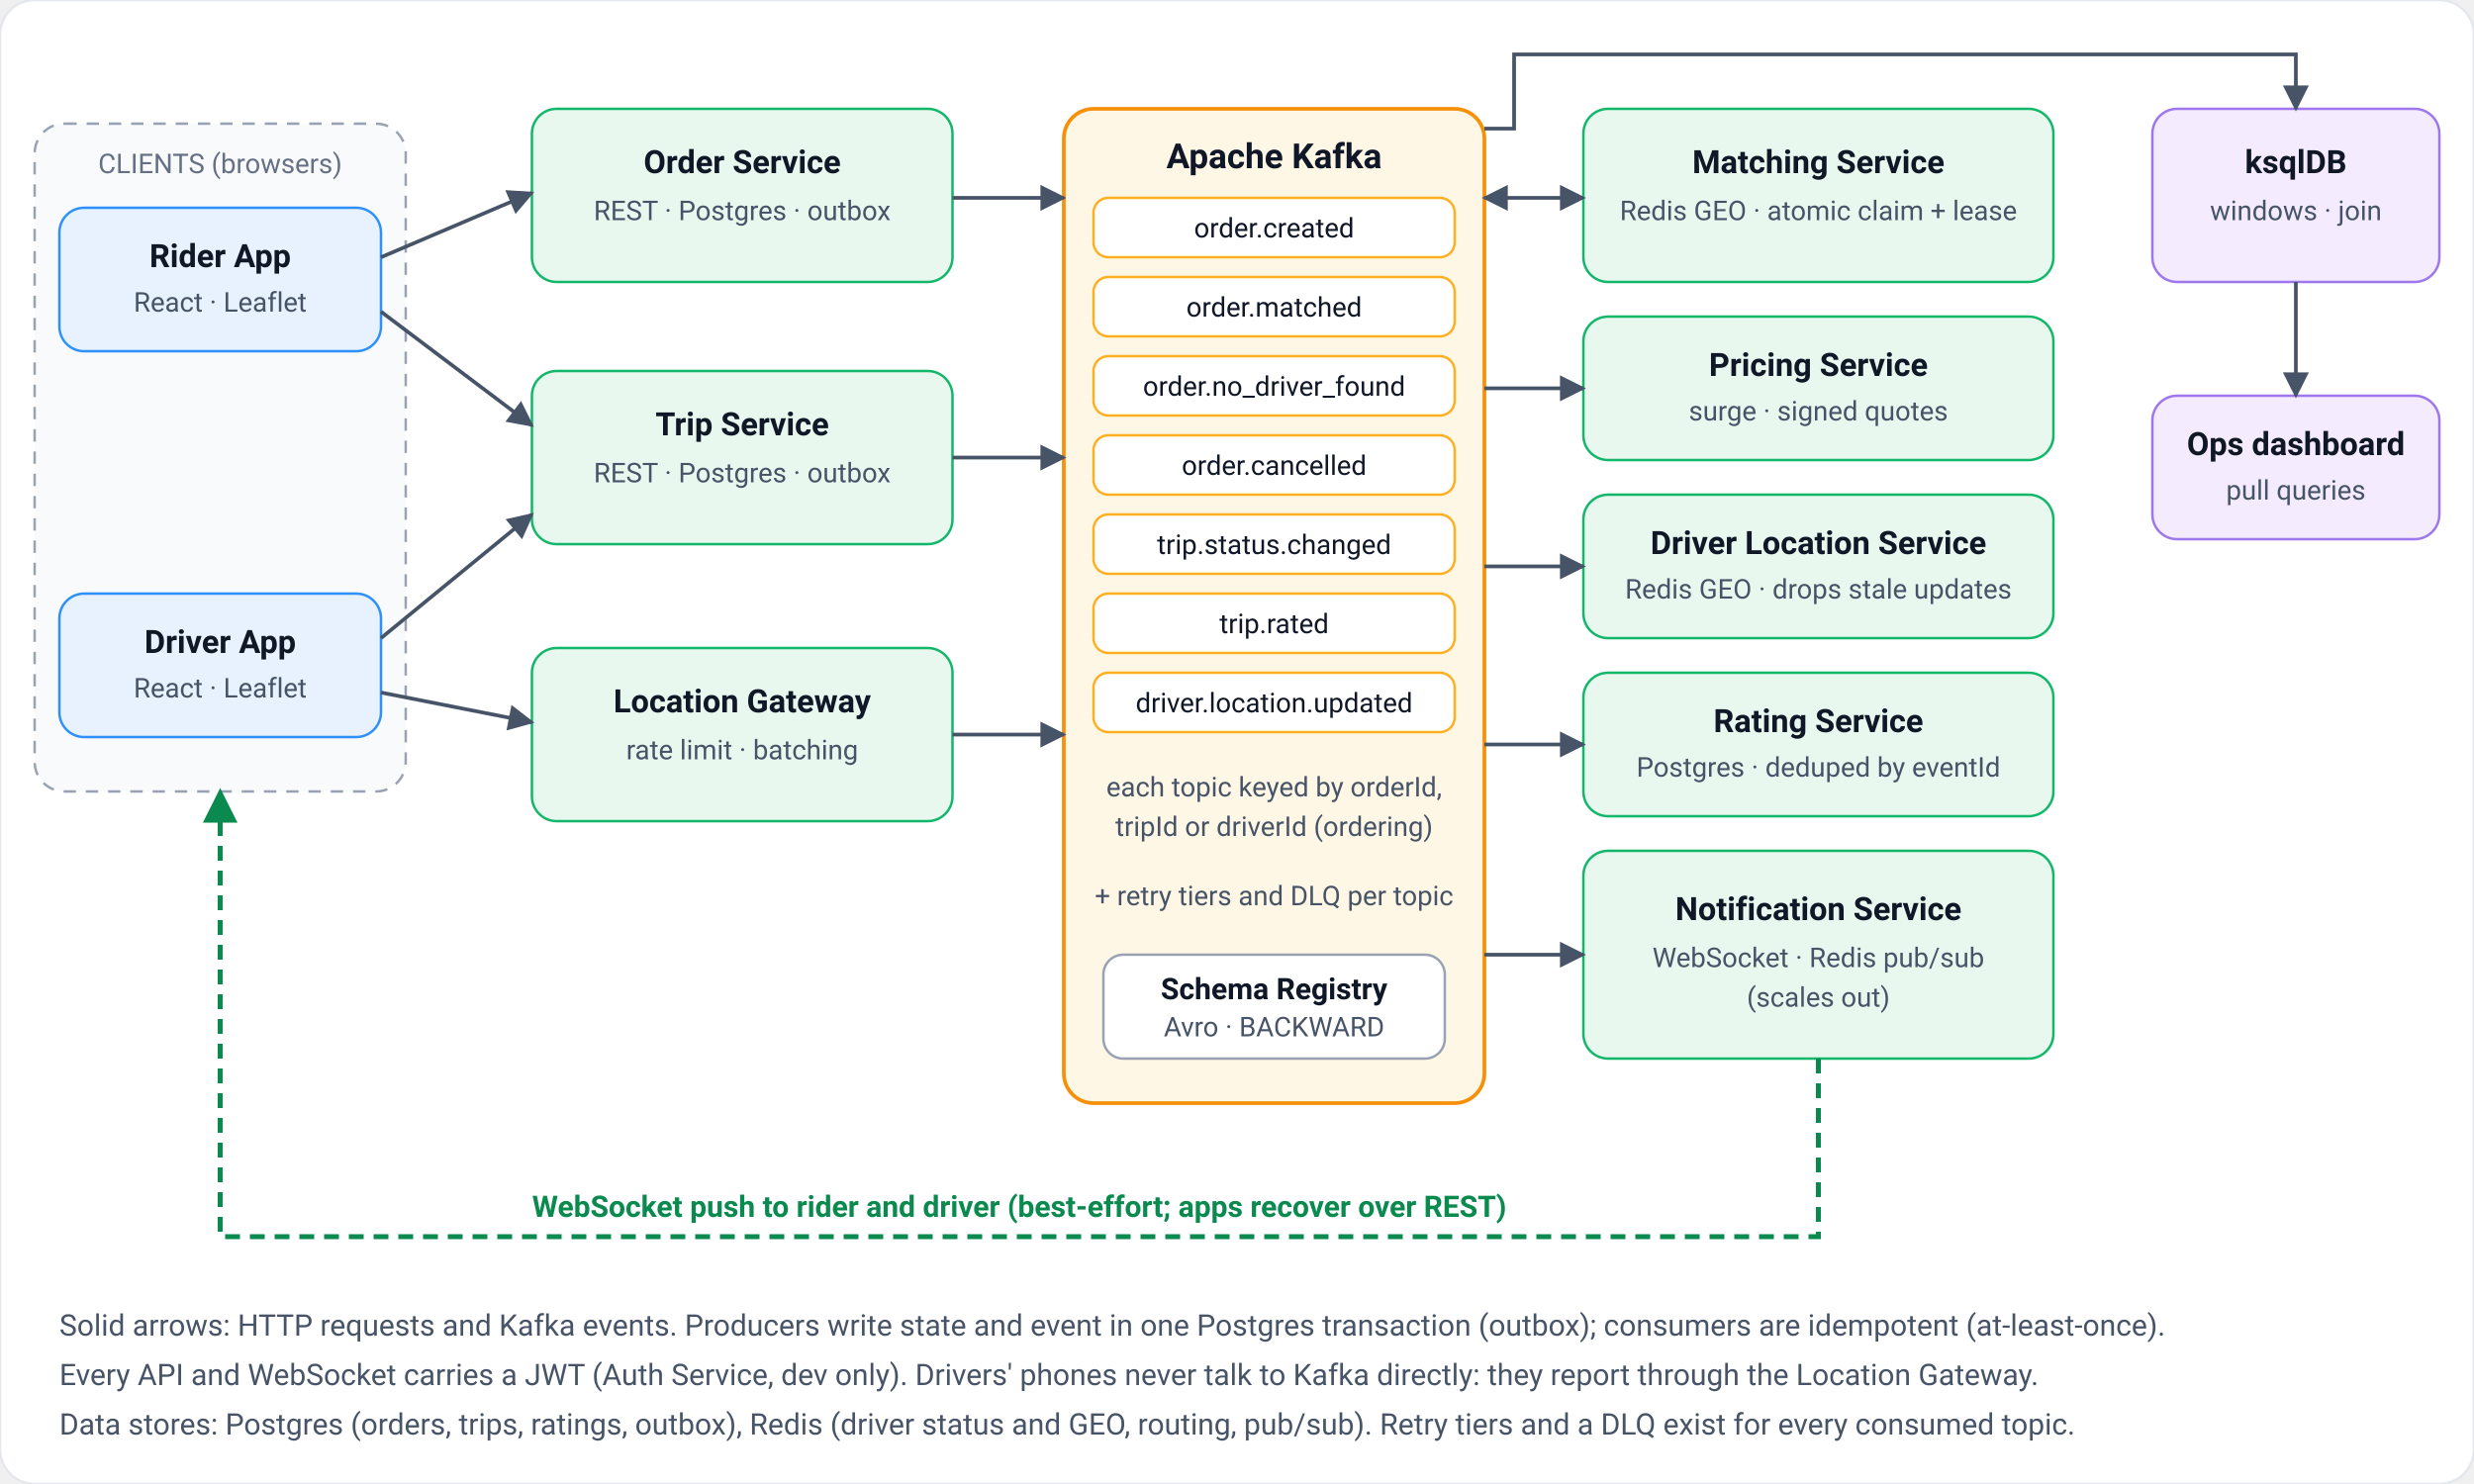
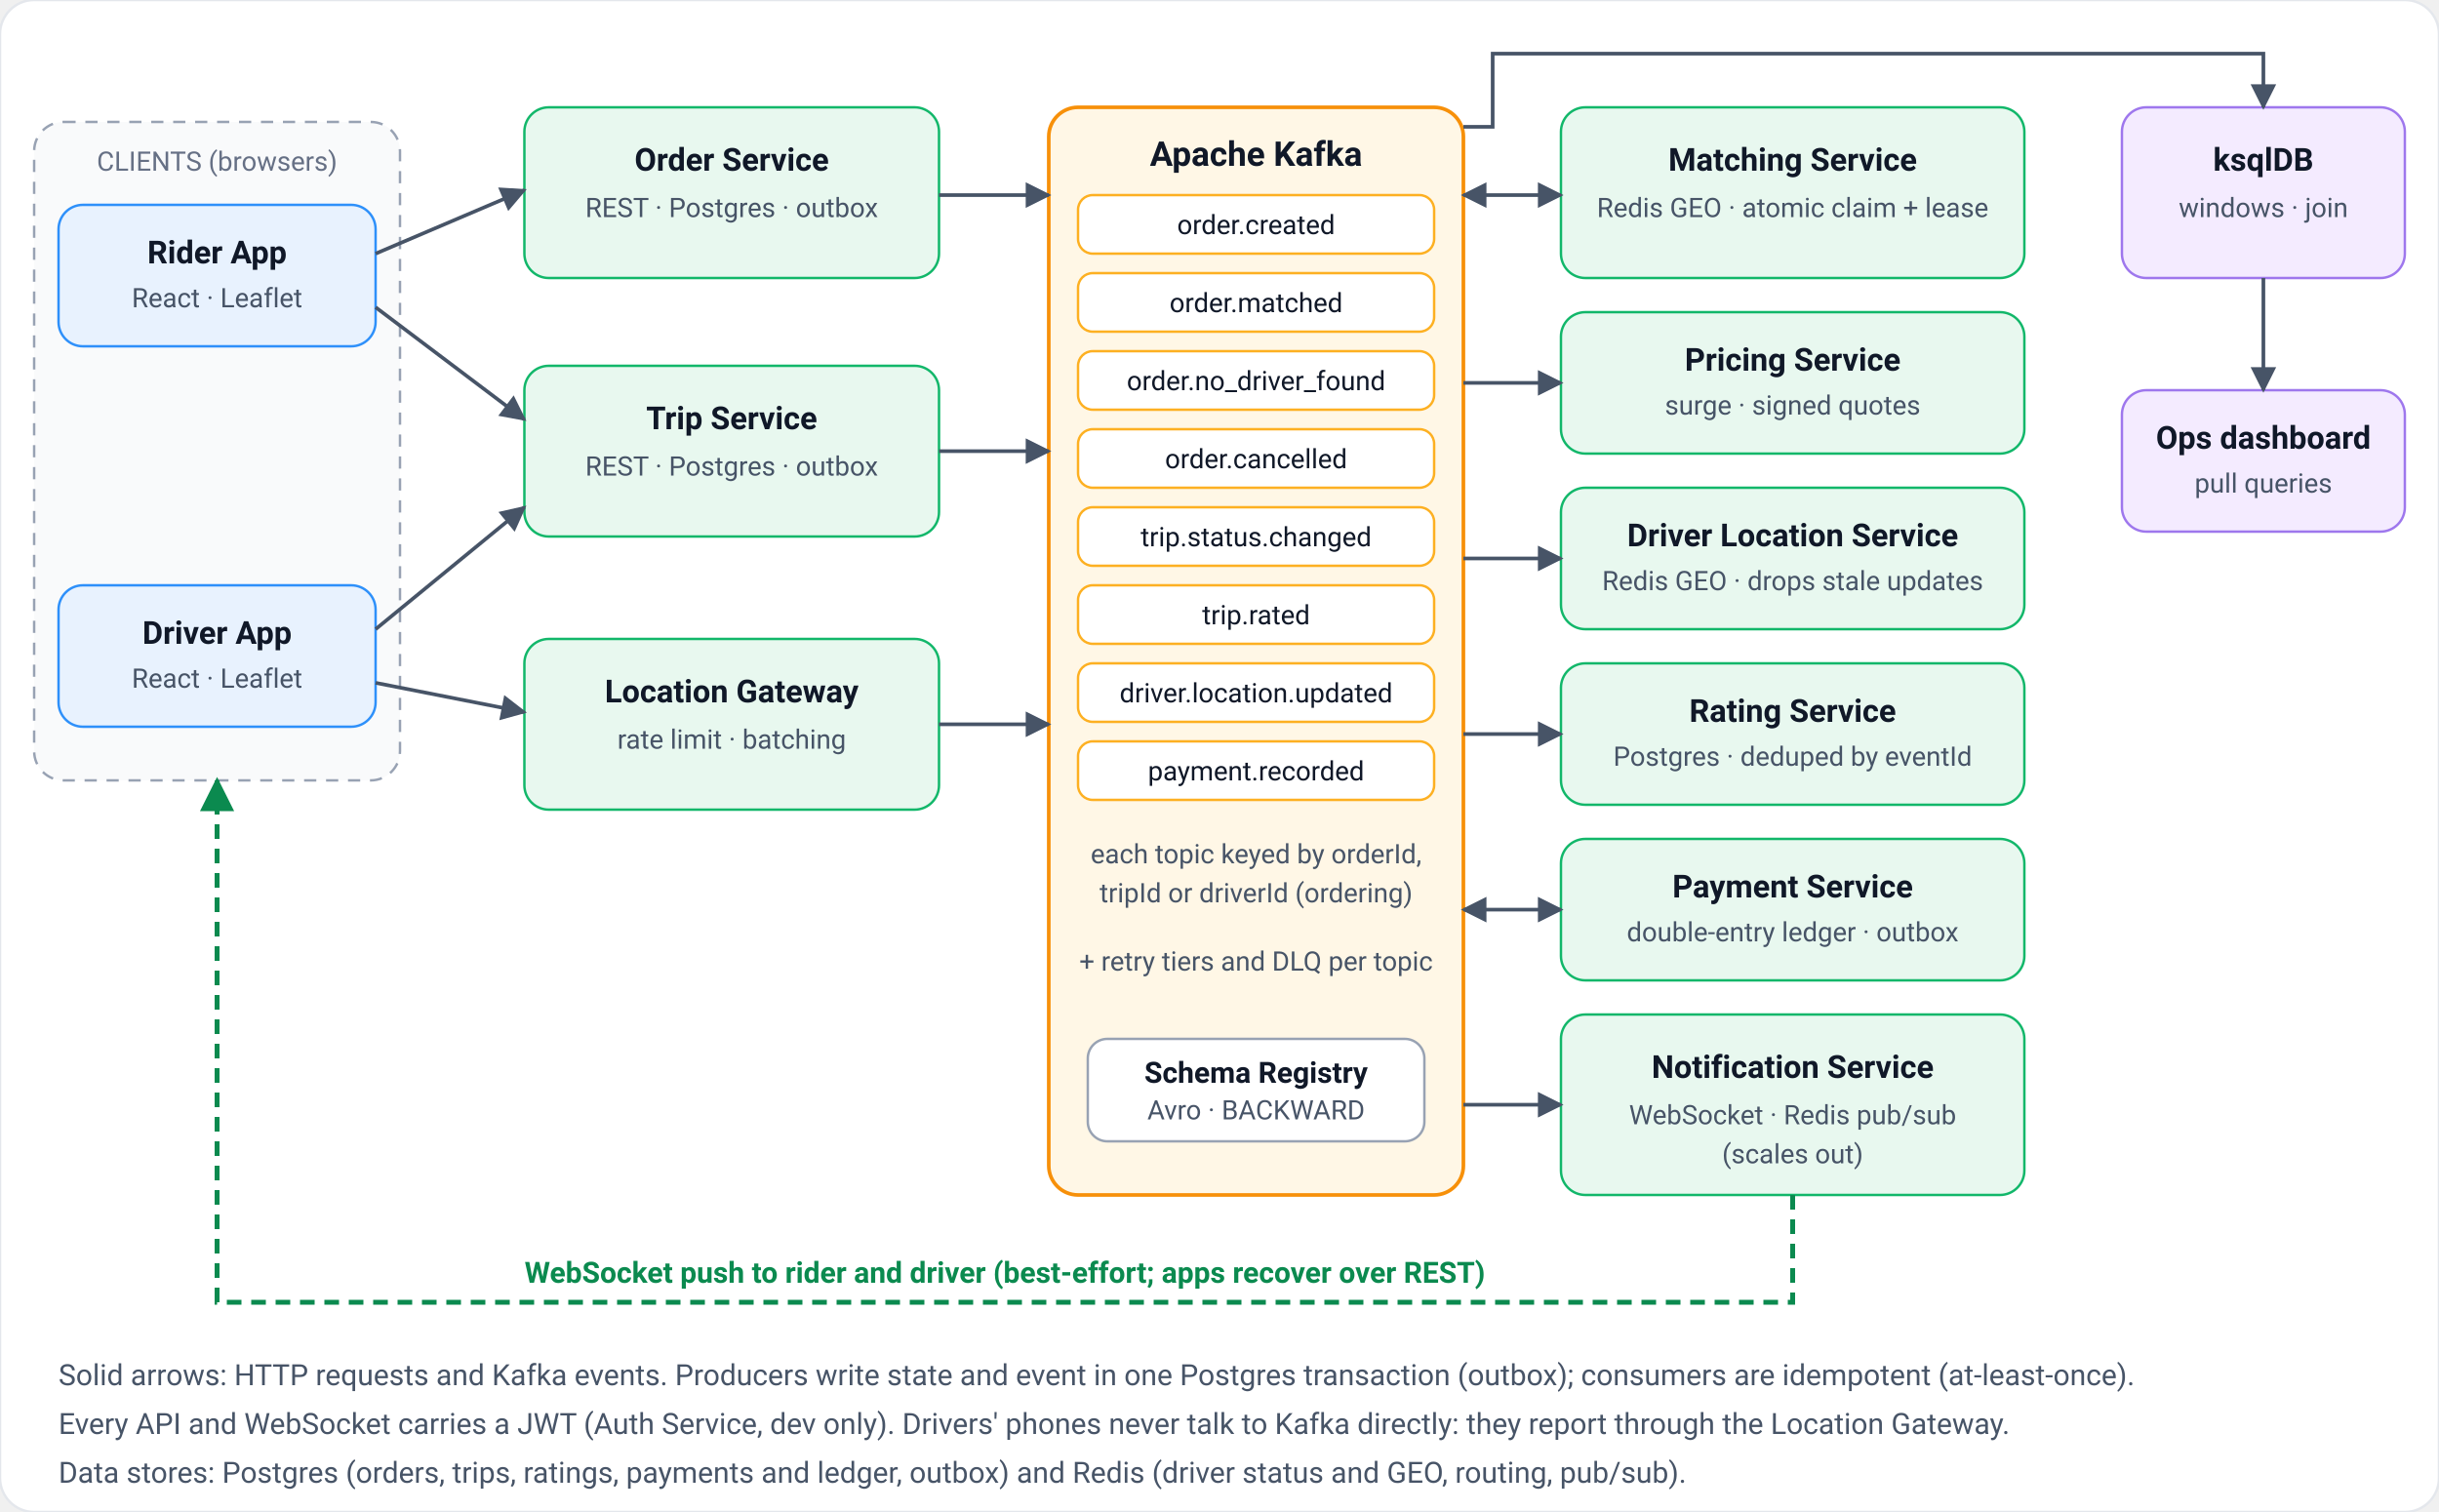
- <svg xmlns="http://www.w3.org/2000/svg" viewBox="0 0 1000 600" role="img" aria-labelledby="t d" font-family="-apple-system, BlinkMacSystemFont, 'Segoe UI', Roboto, sans-serif">
+ <svg xmlns="http://www.w3.org/2000/svg" viewBox="0 0 1000 620" role="img" aria-labelledby="t d" font-family="-apple-system, BlinkMacSystemFont, 'Segoe UI', Roboto, sans-serif">
  <defs>
    <marker id="a" viewBox="0 0 10 10" refX="9" refY="5" markerWidth="7" markerHeight="7" orient="auto-start-reverse">
      <path d="M0 0 L10 5 L0 10 z" fill="#475467" />
    </marker>
    <marker id="w" viewBox="0 0 10 10" refX="9" refY="5" markerWidth="7" markerHeight="7" orient="auto-start-reverse">
      <path d="M0 0 L10 5 L0 10 z" fill="#0b8a4f" />
    </marker>
  </defs>
-   <rect width="1000" height="600" rx="14" fill="#ffffff" stroke="#e4e7ec" />
+   <rect width="1000" height="620" rx="14" fill="#ffffff" stroke="#e4e7ec" />
  <rect x="14" y="50" width="150" height="270" rx="12" fill="#f9fafb" stroke="#98a2b3" stroke-dasharray="5 4" />
  <text x="89" y="70" text-anchor="middle" font-size="11" fill="#667085">CLIENTS (browsers)</text>
  <rect x="24" y="84" width="130" height="58" rx="10" fill="#e8f2fe" stroke="#2e90fa" />
  <text x="89" y="108" text-anchor="middle" font-size="13" font-weight="600" fill="#101828">Rider App</text>
  <text x="89" y="126" text-anchor="middle" font-size="11" fill="#475467">React · Leaflet</text>
  <rect x="24" y="240" width="130" height="58" rx="10" fill="#e8f2fe" stroke="#2e90fa" />
  <text x="89" y="264" text-anchor="middle" font-size="13" font-weight="600" fill="#101828">Driver App</text>
  <text x="89" y="282" text-anchor="middle" font-size="11" fill="#475467">React · Leaflet</text>
  <rect x="215" y="44" width="170" height="70" rx="10" fill="#e8f8ef" stroke="#12b76a" />
  <text x="300" y="70" text-anchor="middle" font-size="13" font-weight="600" fill="#101828">Order Service</text>
  <text x="300" y="89" text-anchor="middle" font-size="11" fill="#475467">REST · Postgres · outbox</text>
  <rect x="215" y="150" width="170" height="70" rx="10" fill="#e8f8ef" stroke="#12b76a" />
  <text x="300" y="176" text-anchor="middle" font-size="13" font-weight="600" fill="#101828">Trip Service</text>
  <text x="300" y="195" text-anchor="middle" font-size="11" fill="#475467">REST · Postgres · outbox</text>
  <rect x="215" y="262" width="170" height="70" rx="10" fill="#e8f8ef" stroke="#12b76a" />
  <text x="300" y="288" text-anchor="middle" font-size="13" font-weight="600" fill="#101828">Location Gateway</text>
  <text x="300" y="307" text-anchor="middle" font-size="11" fill="#475467">rate limit · batching</text>
-   <rect x="430" y="44" width="170" height="402" rx="12" fill="#fff7e6" stroke="#f79009" stroke-width="1.5" />
+   <rect x="430" y="44" width="170" height="446" rx="12" fill="#fff7e6" stroke="#f79009" stroke-width="1.5" />
  <text x="515" y="68" text-anchor="middle" font-size="14" font-weight="700" fill="#101828">Apache Kafka</text>
  <g font-size="11" fill="#101828" text-anchor="middle">
    <rect x="442" y="80" width="146" height="24" rx="6" fill="#ffffff" stroke="#fdb022" />
    <text x="515" y="96">order.created</text>
    <rect x="442" y="112" width="146" height="24" rx="6" fill="#ffffff" stroke="#fdb022" />
    <text x="515" y="128">order.matched</text>
    <rect x="442" y="144" width="146" height="24" rx="6" fill="#ffffff" stroke="#fdb022" />
    <text x="515" y="160">order.no_driver_found</text>
    <rect x="442" y="176" width="146" height="24" rx="6" fill="#ffffff" stroke="#fdb022" />
    <text x="515" y="192">order.cancelled</text>
    <rect x="442" y="208" width="146" height="24" rx="6" fill="#ffffff" stroke="#fdb022" />
    <text x="515" y="224">trip.status.changed</text>
    <rect x="442" y="240" width="146" height="24" rx="6" fill="#ffffff" stroke="#fdb022" />
    <text x="515" y="256">trip.rated</text>
    <rect x="442" y="272" width="146" height="24" rx="6" fill="#ffffff" stroke="#fdb022" />
    <text x="515" y="288">driver.location.updated</text>
+     <rect x="442" y="304" width="146" height="24" rx="6" fill="#ffffff" stroke="#fdb022" />
+     <text x="515" y="320">payment.recorded</text>
  </g>
-   <text x="515" y="322" text-anchor="middle" font-size="11" fill="#475467">each topic keyed by orderId,</text>
-   <text x="515" y="338" text-anchor="middle" font-size="11" fill="#475467">tripId or driverId (ordering)</text>
-   <text x="515" y="366" text-anchor="middle" font-size="11" fill="#475467">+ retry tiers and DLQ per topic</text>
-   <rect x="446" y="386" width="138" height="42" rx="8" fill="#ffffff" stroke="#98a2b3" />
-   <text x="515" y="404" text-anchor="middle" font-size="12" font-weight="600" fill="#101828">Schema Registry</text>
-   <text x="515" y="419" text-anchor="middle" font-size="11" fill="#475467">Avro · BACKWARD</text>
+   <text x="515" y="354" text-anchor="middle" font-size="11" fill="#475467">each topic keyed by orderId,</text>
+   <text x="515" y="370" text-anchor="middle" font-size="11" fill="#475467">tripId or driverId (ordering)</text>
+   <text x="515" y="398" text-anchor="middle" font-size="11" fill="#475467">+ retry tiers and DLQ per topic</text>
+   <rect x="446" y="426" width="138" height="42" rx="8" fill="#ffffff" stroke="#98a2b3" />
+   <text x="515" y="444" text-anchor="middle" font-size="12" font-weight="600" fill="#101828">Schema Registry</text>
+   <text x="515" y="459" text-anchor="middle" font-size="11" fill="#475467">Avro · BACKWARD</text>
  <rect x="640" y="44" width="190" height="70" rx="10" fill="#e8f8ef" stroke="#12b76a" />
  <text x="735" y="70" text-anchor="middle" font-size="13" font-weight="600" fill="#101828">Matching Service</text>
  <text x="735" y="89" text-anchor="middle" font-size="11" fill="#475467">Redis GEO · atomic claim + lease</text>
  <rect x="640" y="128" width="190" height="58" rx="10" fill="#e8f8ef" stroke="#12b76a" />
  <text x="735" y="152" text-anchor="middle" font-size="13" font-weight="600" fill="#101828">Pricing Service</text>
  <text x="735" y="170" text-anchor="middle" font-size="11" fill="#475467">surge · signed quotes</text>
  <rect x="640" y="200" width="190" height="58" rx="10" fill="#e8f8ef" stroke="#12b76a" />
  <text x="735" y="224" text-anchor="middle" font-size="13" font-weight="600" fill="#101828">Driver Location Service</text>
  <text x="735" y="242" text-anchor="middle" font-size="11" fill="#475467">Redis GEO · drops stale updates</text>
  <rect x="640" y="272" width="190" height="58" rx="10" fill="#e8f8ef" stroke="#12b76a" />
  <text x="735" y="296" text-anchor="middle" font-size="13" font-weight="600" fill="#101828">Rating Service</text>
  <text x="735" y="314" text-anchor="middle" font-size="11" fill="#475467">Postgres · deduped by eventId</text>
-   <rect x="640" y="344" width="190" height="84" rx="10" fill="#e8f8ef" stroke="#12b76a" />
-   <text x="735" y="372" text-anchor="middle" font-size="13" font-weight="600" fill="#101828">Notification Service</text>
-   <text x="735" y="391" text-anchor="middle" font-size="11" fill="#475467">WebSocket · Redis pub/sub</text>
-   <text x="735" y="407" text-anchor="middle" font-size="11" fill="#475467">(scales out)</text>
+   <rect x="640" y="344" width="190" height="58" rx="10" fill="#e8f8ef" stroke="#12b76a" />
+   <text x="735" y="368" text-anchor="middle" font-size="13" font-weight="600" fill="#101828">Payment Service</text>
+   <text x="735" y="386" text-anchor="middle" font-size="11" fill="#475467">double-entry ledger · outbox</text>
+   <rect x="640" y="416" width="190" height="74" rx="10" fill="#e8f8ef" stroke="#12b76a" />
+   <text x="735" y="442" text-anchor="middle" font-size="13" font-weight="600" fill="#101828">Notification Service</text>
+   <text x="735" y="461" text-anchor="middle" font-size="11" fill="#475467">WebSocket · Redis pub/sub</text>
+   <text x="735" y="477" text-anchor="middle" font-size="11" fill="#475467">(scales out)</text>
  <rect x="870" y="44" width="116" height="70" rx="10" fill="#f4ebff" stroke="#9e77ed" />
  <text x="928" y="70" text-anchor="middle" font-size="13" font-weight="600" fill="#101828">ksqlDB</text>
  <text x="928" y="89" text-anchor="middle" font-size="11" fill="#475467">windows · join</text>
  <rect x="870" y="160" width="116" height="58" rx="10" fill="#f4ebff" stroke="#9e77ed" />
  <text x="928" y="184" text-anchor="middle" font-size="13" font-weight="600" fill="#101828">Ops dashboard</text>
  <text x="928" y="202" text-anchor="middle" font-size="11" fill="#475467">pull queries</text>
  <g stroke="#475467" stroke-width="1.5" fill="none" marker-end="url(#a)">
    <path d="M154 104 L215 78" />
    <path d="M154 126 L215 172" />
    <path d="M154 258 L215 208" />
    <path d="M154 280 L215 292" />
    <path d="M385 80 L430 80" />
    <path d="M385 185 L430 185" />
    <path d="M385 297 L430 297" />
    <path d="M600 157 L640 157" />
    <path d="M600 229 L640 229" />
    <path d="M600 301 L640 301" />
-     <path d="M600 386 L640 386" />
+     <path d="M600 453 L640 453" />
    <path d="M928 114 L928 160" />
    <path d="M600 52 L612 52 L612 22 L928 22 L928 44" />
  </g>
  <path d="M600 80 L640 80" stroke="#475467" stroke-width="1.5" fill="none" marker-start="url(#a)" marker-end="url(#a)" />
-   <path d="M735 428 L735 500 L89 500 L89 320" stroke="#0b8a4f" stroke-width="2" stroke-dasharray="6 4" fill="none" marker-end="url(#w)" />
-   <text x="412" y="492" text-anchor="middle" font-size="12" font-weight="600" fill="#0b8a4f">WebSocket push to rider and driver (best-effort; apps recover over REST)</text>
-   <text x="24" y="540" font-size="12" fill="#475467">Solid arrows: HTTP requests and Kafka events. Producers write state and event in one Postgres transaction (outbox); consumers are idempotent (at-least-once).</text>
-   <text x="24" y="560" font-size="12" fill="#475467">Every API and WebSocket carries a JWT (Auth Service, dev only). Drivers' phones never talk to Kafka directly: they report through the Location Gateway.</text>
-   <text x="24" y="580" font-size="12" fill="#475467">Data stores: Postgres (orders, trips, ratings, outbox), Redis (driver status and GEO, routing, pub/sub). Retry tiers and a DLQ exist for every consumed topic.</text>
+   <path d="M600 373 L640 373" stroke="#475467" stroke-width="1.5" fill="none" marker-start="url(#a)" marker-end="url(#a)" />
+   <path d="M735 490 L735 534 L89 534 L89 320" stroke="#0b8a4f" stroke-width="2" stroke-dasharray="6 4" fill="none" marker-end="url(#w)" />
+   <text x="412" y="526" text-anchor="middle" font-size="12" font-weight="600" fill="#0b8a4f">WebSocket push to rider and driver (best-effort; apps recover over REST)</text>
+   <text x="24" y="568" font-size="12" fill="#475467">Solid arrows: HTTP requests and Kafka events. Producers write state and event in one Postgres transaction (outbox); consumers are idempotent (at-least-once).</text>
+   <text x="24" y="588" font-size="12" fill="#475467">Every API and WebSocket carries a JWT (Auth Service, dev only). Drivers' phones never talk to Kafka directly: they report through the Location Gateway.</text>
+   <text x="24" y="608" font-size="12" fill="#475467">Data stores: Postgres (orders, trips, ratings, payments and ledger, outbox) and Redis (driver status and GEO, routing, pub/sub).</text>
</svg>
